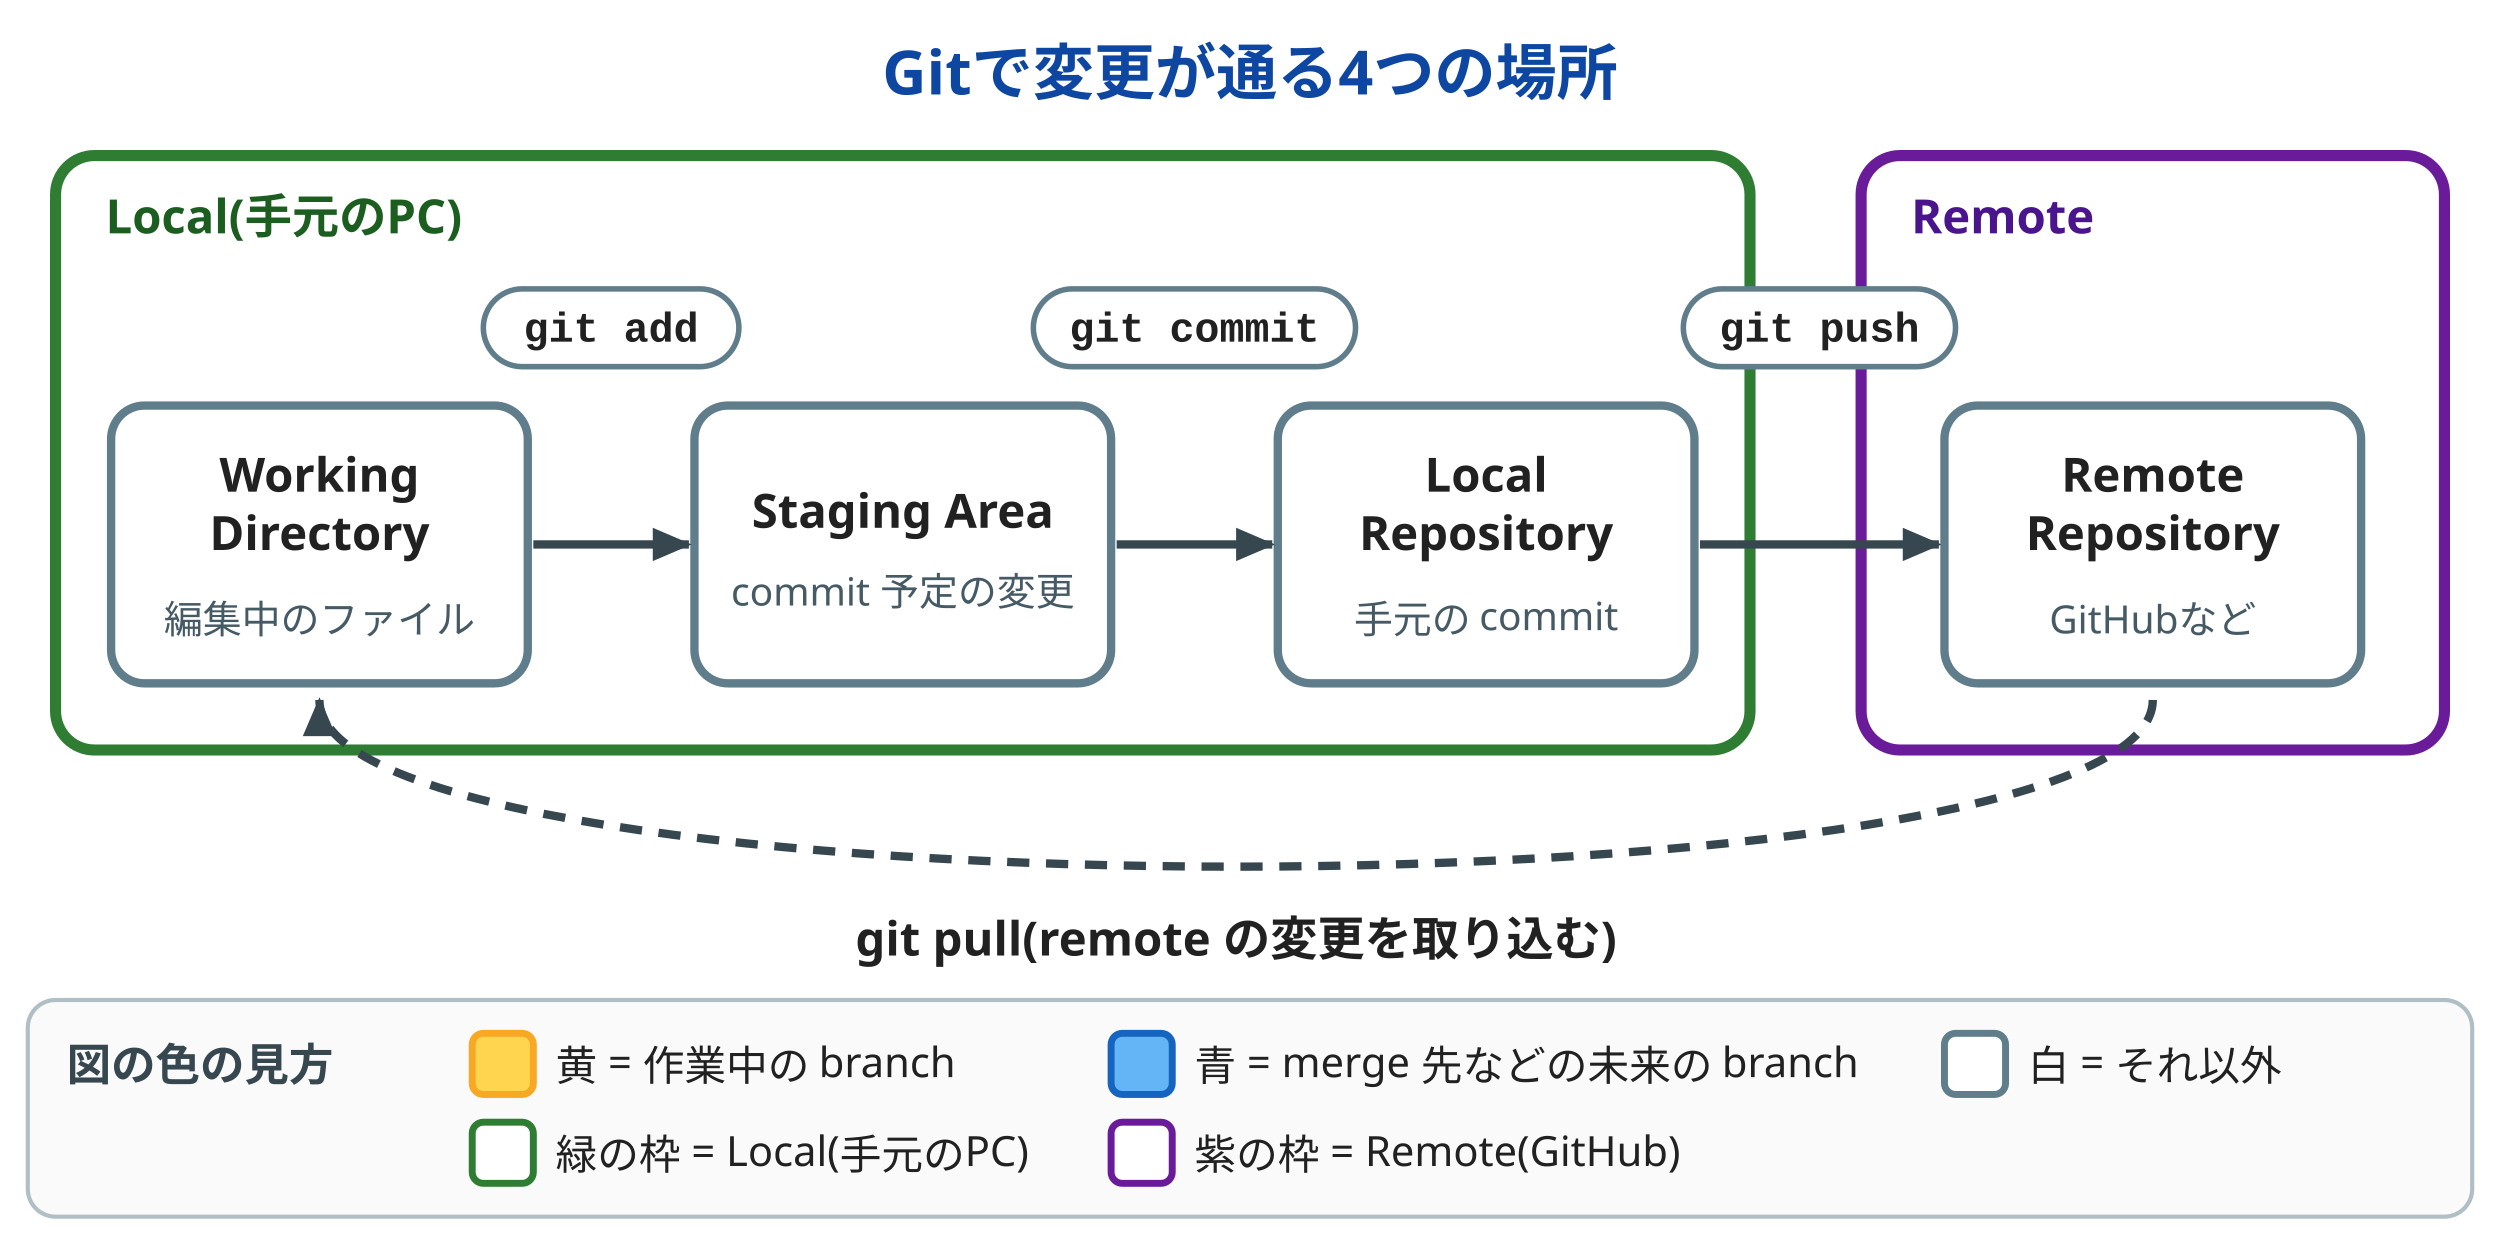
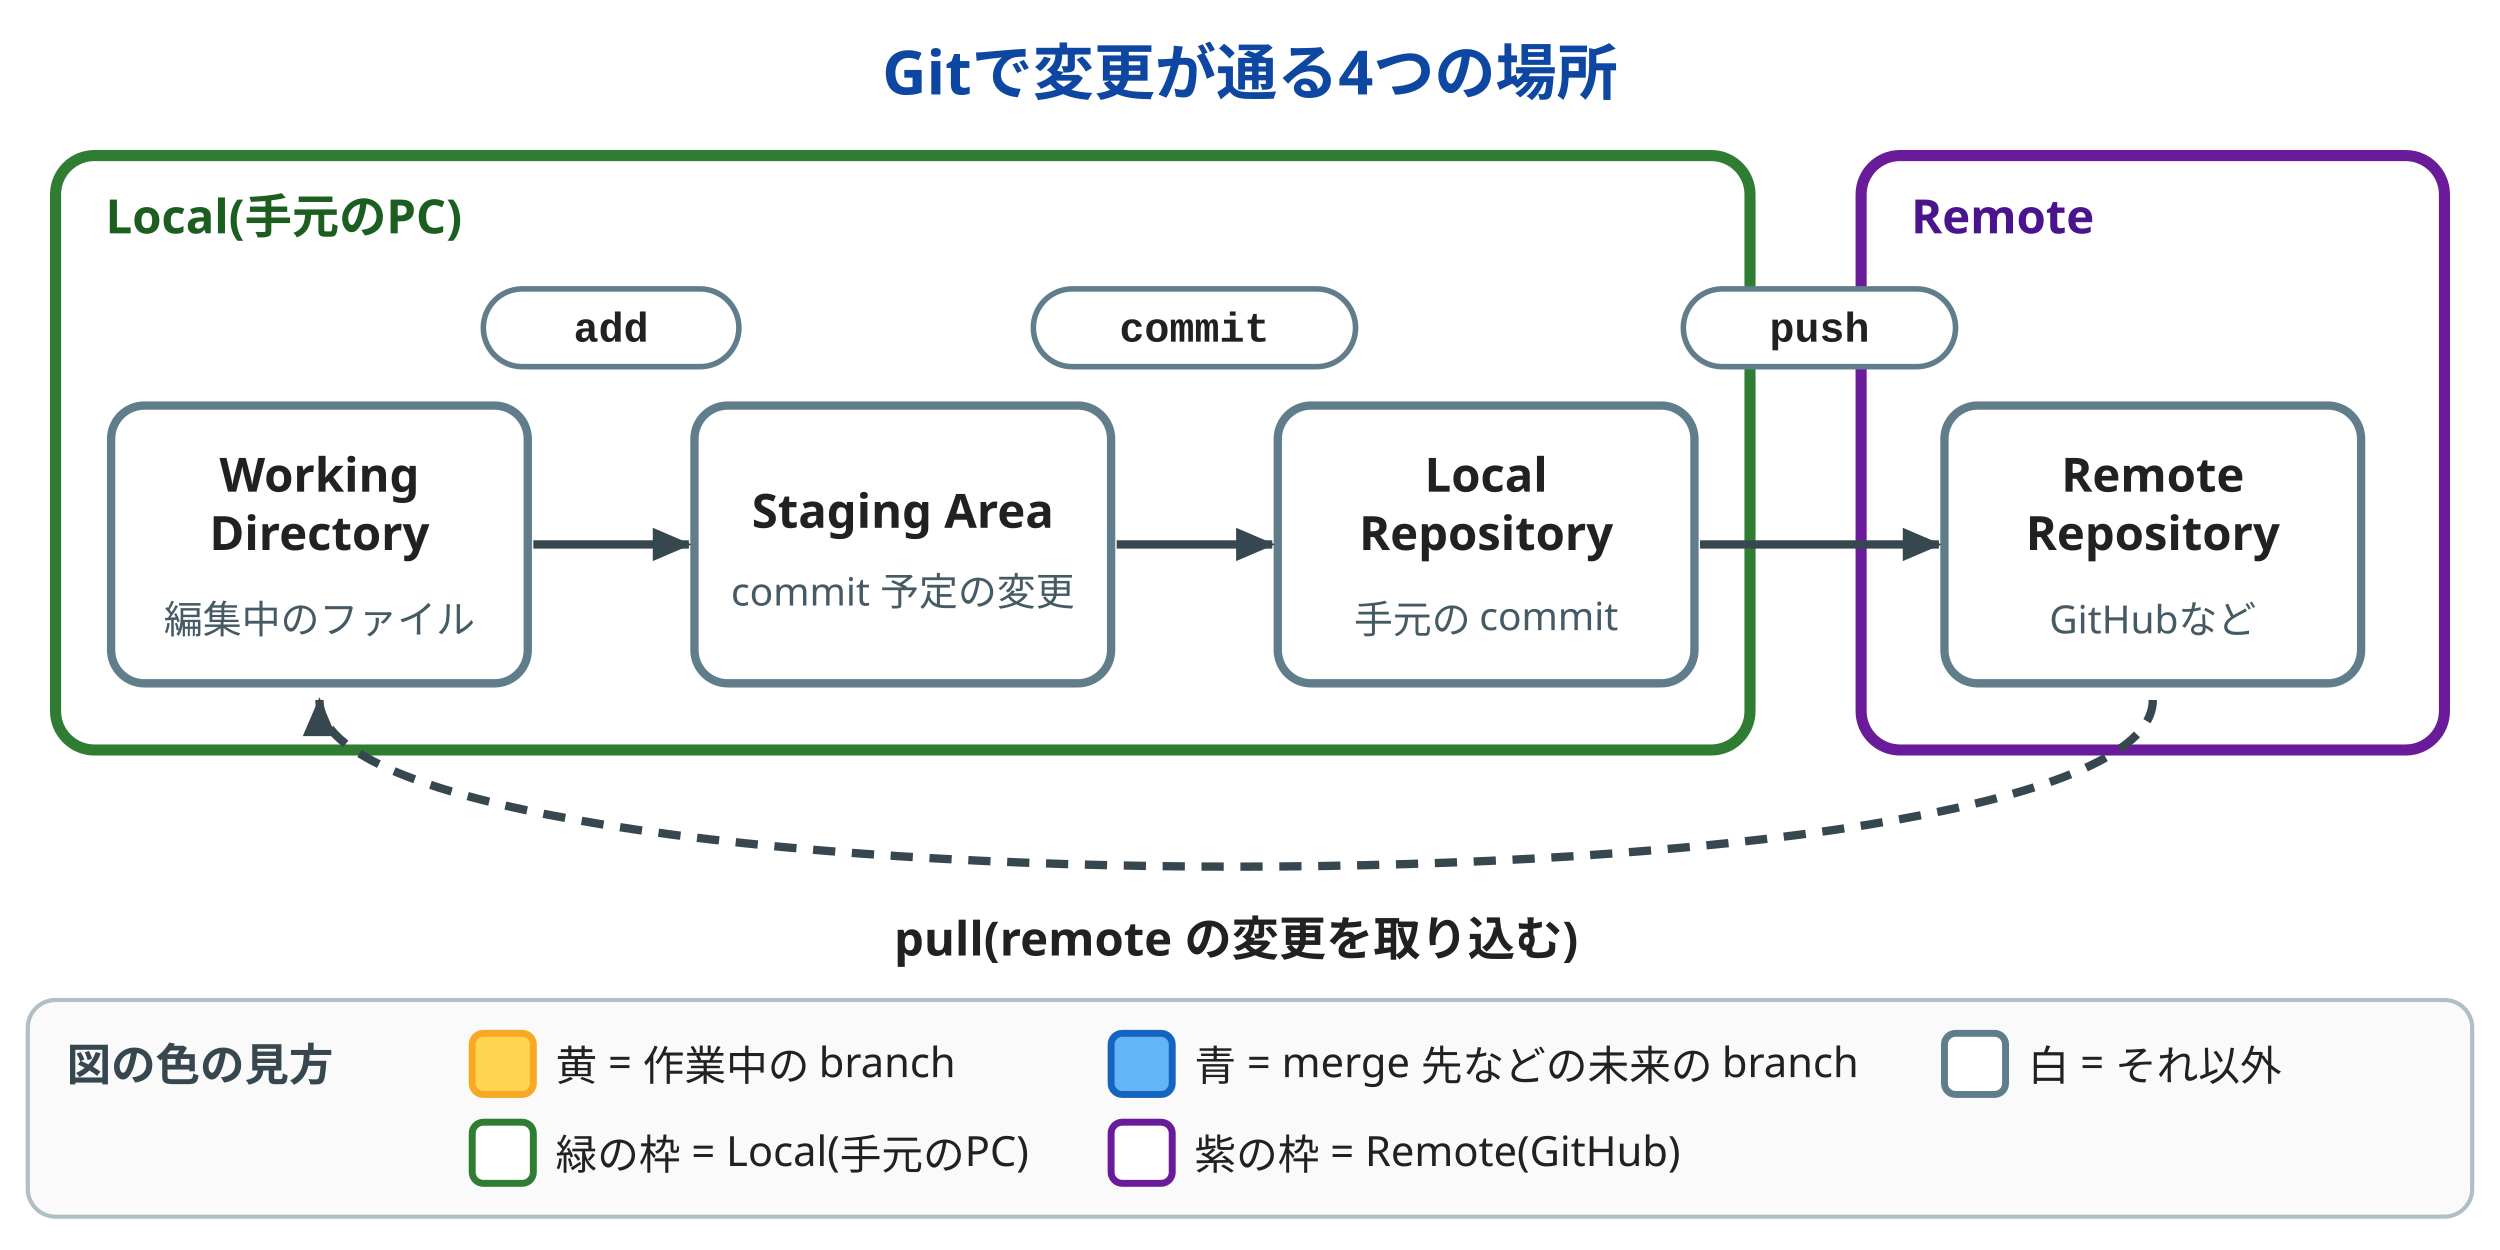
<svg xmlns="http://www.w3.org/2000/svg" viewBox="0 0 900 450" width="900" height="450" font-family="'Meiryo','Hiragino Sans','Noto Sans JP',sans-serif">
  <defs>
    <marker id="m" markerUnits="userSpaceOnUse" markerWidth="14" markerHeight="14" refX="13" refY="7" orient="auto">
      <path d="M0,1 L14,7 L0,13 z" fill="#37474f" />
    </marker>
    <marker id="g" markerUnits="userSpaceOnUse" markerWidth="14" markerHeight="14" refX="13" refY="7" orient="auto">
      <path d="M0,1 L14,7 L0,13 z" fill="#90a4ae" />
    </marker>
  </defs>
  <rect width="900" height="450" fill="#ffffff" />
  <text x="450" y="34" font-size="22" font-weight="bold" fill="#0d47a1" text-anchor="middle">Gitで変更が通る4つの場所</text>
  <rect x="20" y="56" width="610" height="214" rx="14" fill="#ffffff" stroke="#2e7d32" stroke-width="4" />
  <text x="38" y="84" font-size="17" font-weight="bold" fill="#1b5e20" text-anchor="start">Local(手元のPC)</text>
  <rect x="670" y="56" width="210" height="214" rx="14" fill="#ffffff" stroke="#6a1b9a" stroke-width="4" />
  <text x="688" y="84" font-size="17" font-weight="bold" fill="#4a148c" text-anchor="start">Remote</text>
  <rect x="40" y="146" width="150" height="100" rx="12" fill="#ffffff" stroke="#607d8b" stroke-width="3" />
  <text x="115" y="177" font-size="17" font-weight="bold" fill="#212121" text-anchor="middle">Working</text>
  <text x="115" y="198" font-size="17" font-weight="bold" fill="#212121" text-anchor="middle">Directory</text>
  <text x="115" y="228" font-size="14" font-weight="normal" fill="#455a64" text-anchor="middle">編集中のファイル</text>
  <rect x="250" y="146" width="150" height="100" rx="12" fill="#ffffff" stroke="#607d8b" stroke-width="3" />
  <text x="325" y="190" font-size="17" font-weight="bold" fill="#212121" text-anchor="middle">Staging Area</text>
  <text x="325" y="218" font-size="14" font-weight="normal" fill="#455a64" text-anchor="middle">commit 予定の変更</text>
  <rect x="460" y="146" width="150" height="100" rx="12" fill="#ffffff" stroke="#607d8b" stroke-width="3" />
  <text x="535" y="177" font-size="17" font-weight="bold" fill="#212121" text-anchor="middle">Local</text>
  <text x="535" y="198" font-size="17" font-weight="bold" fill="#212121" text-anchor="middle">Repository</text>
  <text x="535" y="228" font-size="14" font-weight="normal" fill="#455a64" text-anchor="middle">手元の commit</text>
  <rect x="700" y="146" width="150" height="100" rx="12" fill="#ffffff" stroke="#607d8b" stroke-width="3" />
  <text x="775" y="177" font-size="17" font-weight="bold" fill="#212121" text-anchor="middle">Remote</text>
  <text x="775" y="198" font-size="17" font-weight="bold" fill="#212121" text-anchor="middle">Repository</text>
  <text x="775" y="228" font-size="14" font-weight="normal" fill="#455a64" text-anchor="middle">GitHubなど</text>
  <line x1="192" y1="196" x2="248" y2="196" stroke="#37474f" stroke-width="3" marker-end="url(#m)" />
  <line x1="402" y1="196" x2="458" y2="196" stroke="#37474f" stroke-width="3" marker-end="url(#m)" />
  <line x1="612" y1="196" x2="698" y2="196" stroke="#37474f" stroke-width="3" marker-end="url(#m)" />
  <rect x="174" y="104" width="92" height="28" rx="14" fill="#ffffff" stroke="#607d8b" stroke-width="2" />
-   <text x="220" y="123" font-size="15" font-weight="bold" fill="#212121" text-anchor="middle" font-family="Consolas,'Courier New',monospace">git add</text>
+   <text x="220" y="123" font-size="15" font-weight="bold" fill="#212121" text-anchor="middle" font-family="Consolas,'Courier New',monospace">add</text>
  <rect x="372" y="104" width="116" height="28" rx="14" fill="#ffffff" stroke="#607d8b" stroke-width="2" />
-   <text x="430" y="123" font-size="15" font-weight="bold" fill="#212121" text-anchor="middle" font-family="Consolas,'Courier New',monospace">git commit</text>
+   <text x="430" y="123" font-size="15" font-weight="bold" fill="#212121" text-anchor="middle" font-family="Consolas,'Courier New',monospace">commit</text>
  <rect x="606" y="104" width="98" height="28" rx="14" fill="#ffffff" stroke="#607d8b" stroke-width="2" />
-   <text x="655" y="123" font-size="15" font-weight="bold" fill="#212121" text-anchor="middle" font-family="Consolas,'Courier New',monospace">git push</text>
+   <text x="655" y="123" font-size="15" font-weight="bold" fill="#212121" text-anchor="middle" font-family="Consolas,'Courier New',monospace">push</text>
  <path d="M775,252 C775,332 115,332 115,252" fill="none" stroke="#37474f" stroke-width="3" stroke-dasharray="8,6" marker-end="url(#m)" />
-   <text x="445" y="344" font-size="17" font-weight="bold" fill="#212121" text-anchor="middle">git pull(remote の変更を取り込む)</text>
+   <text x="445" y="344" font-size="17" font-weight="bold" fill="#212121" text-anchor="middle">pull(remote の変更を取り込む)</text>
  <rect x="10" y="360" width="880" height="78" rx="10" fill="#fafafa" stroke="#b0bec5" stroke-width="1.5" />
  <text x="24" y="389" font-size="16" font-weight="bold" fill="#37474f" text-anchor="start">図の色の見方</text>
  <rect x="170" y="372" width="22" height="22" rx="4" fill="#ffd54f" stroke="#f9a825" stroke-width="2.5" />
  <text x="200" y="389" font-size="15" font-weight="normal" fill="#212121" text-anchor="start">黄 = 作業中の branch</text>
  <rect x="400" y="372" width="22" height="22" rx="4" fill="#64b5f6" stroke="#1565c0" stroke-width="2.5" />
  <text x="430" y="389" font-size="15" font-weight="normal" fill="#212121" text-anchor="start">青 = merge 先などの未来の branch</text>
  <rect x="700" y="372" width="22" height="22" rx="4" fill="#ffffff" stroke="#607d8b" stroke-width="2.5" />
  <text x="730" y="389" font-size="15" font-weight="normal" fill="#212121" text-anchor="start">白 = それ以外</text>
  <rect x="170" y="404" width="22" height="22" rx="4" fill="#ffffff" stroke="#2e7d32" stroke-width="2.5" />
  <text x="200" y="421" font-size="15" font-weight="normal" fill="#212121" text-anchor="start">緑の枠 = Local(手元のPC)</text>
  <rect x="400" y="404" width="22" height="22" rx="4" fill="#ffffff" stroke="#6a1b9a" stroke-width="2.5" />
  <text x="430" y="421" font-size="15" font-weight="normal" fill="#212121" text-anchor="start">紫の枠 = Remote(GitHub)</text>
</svg>
